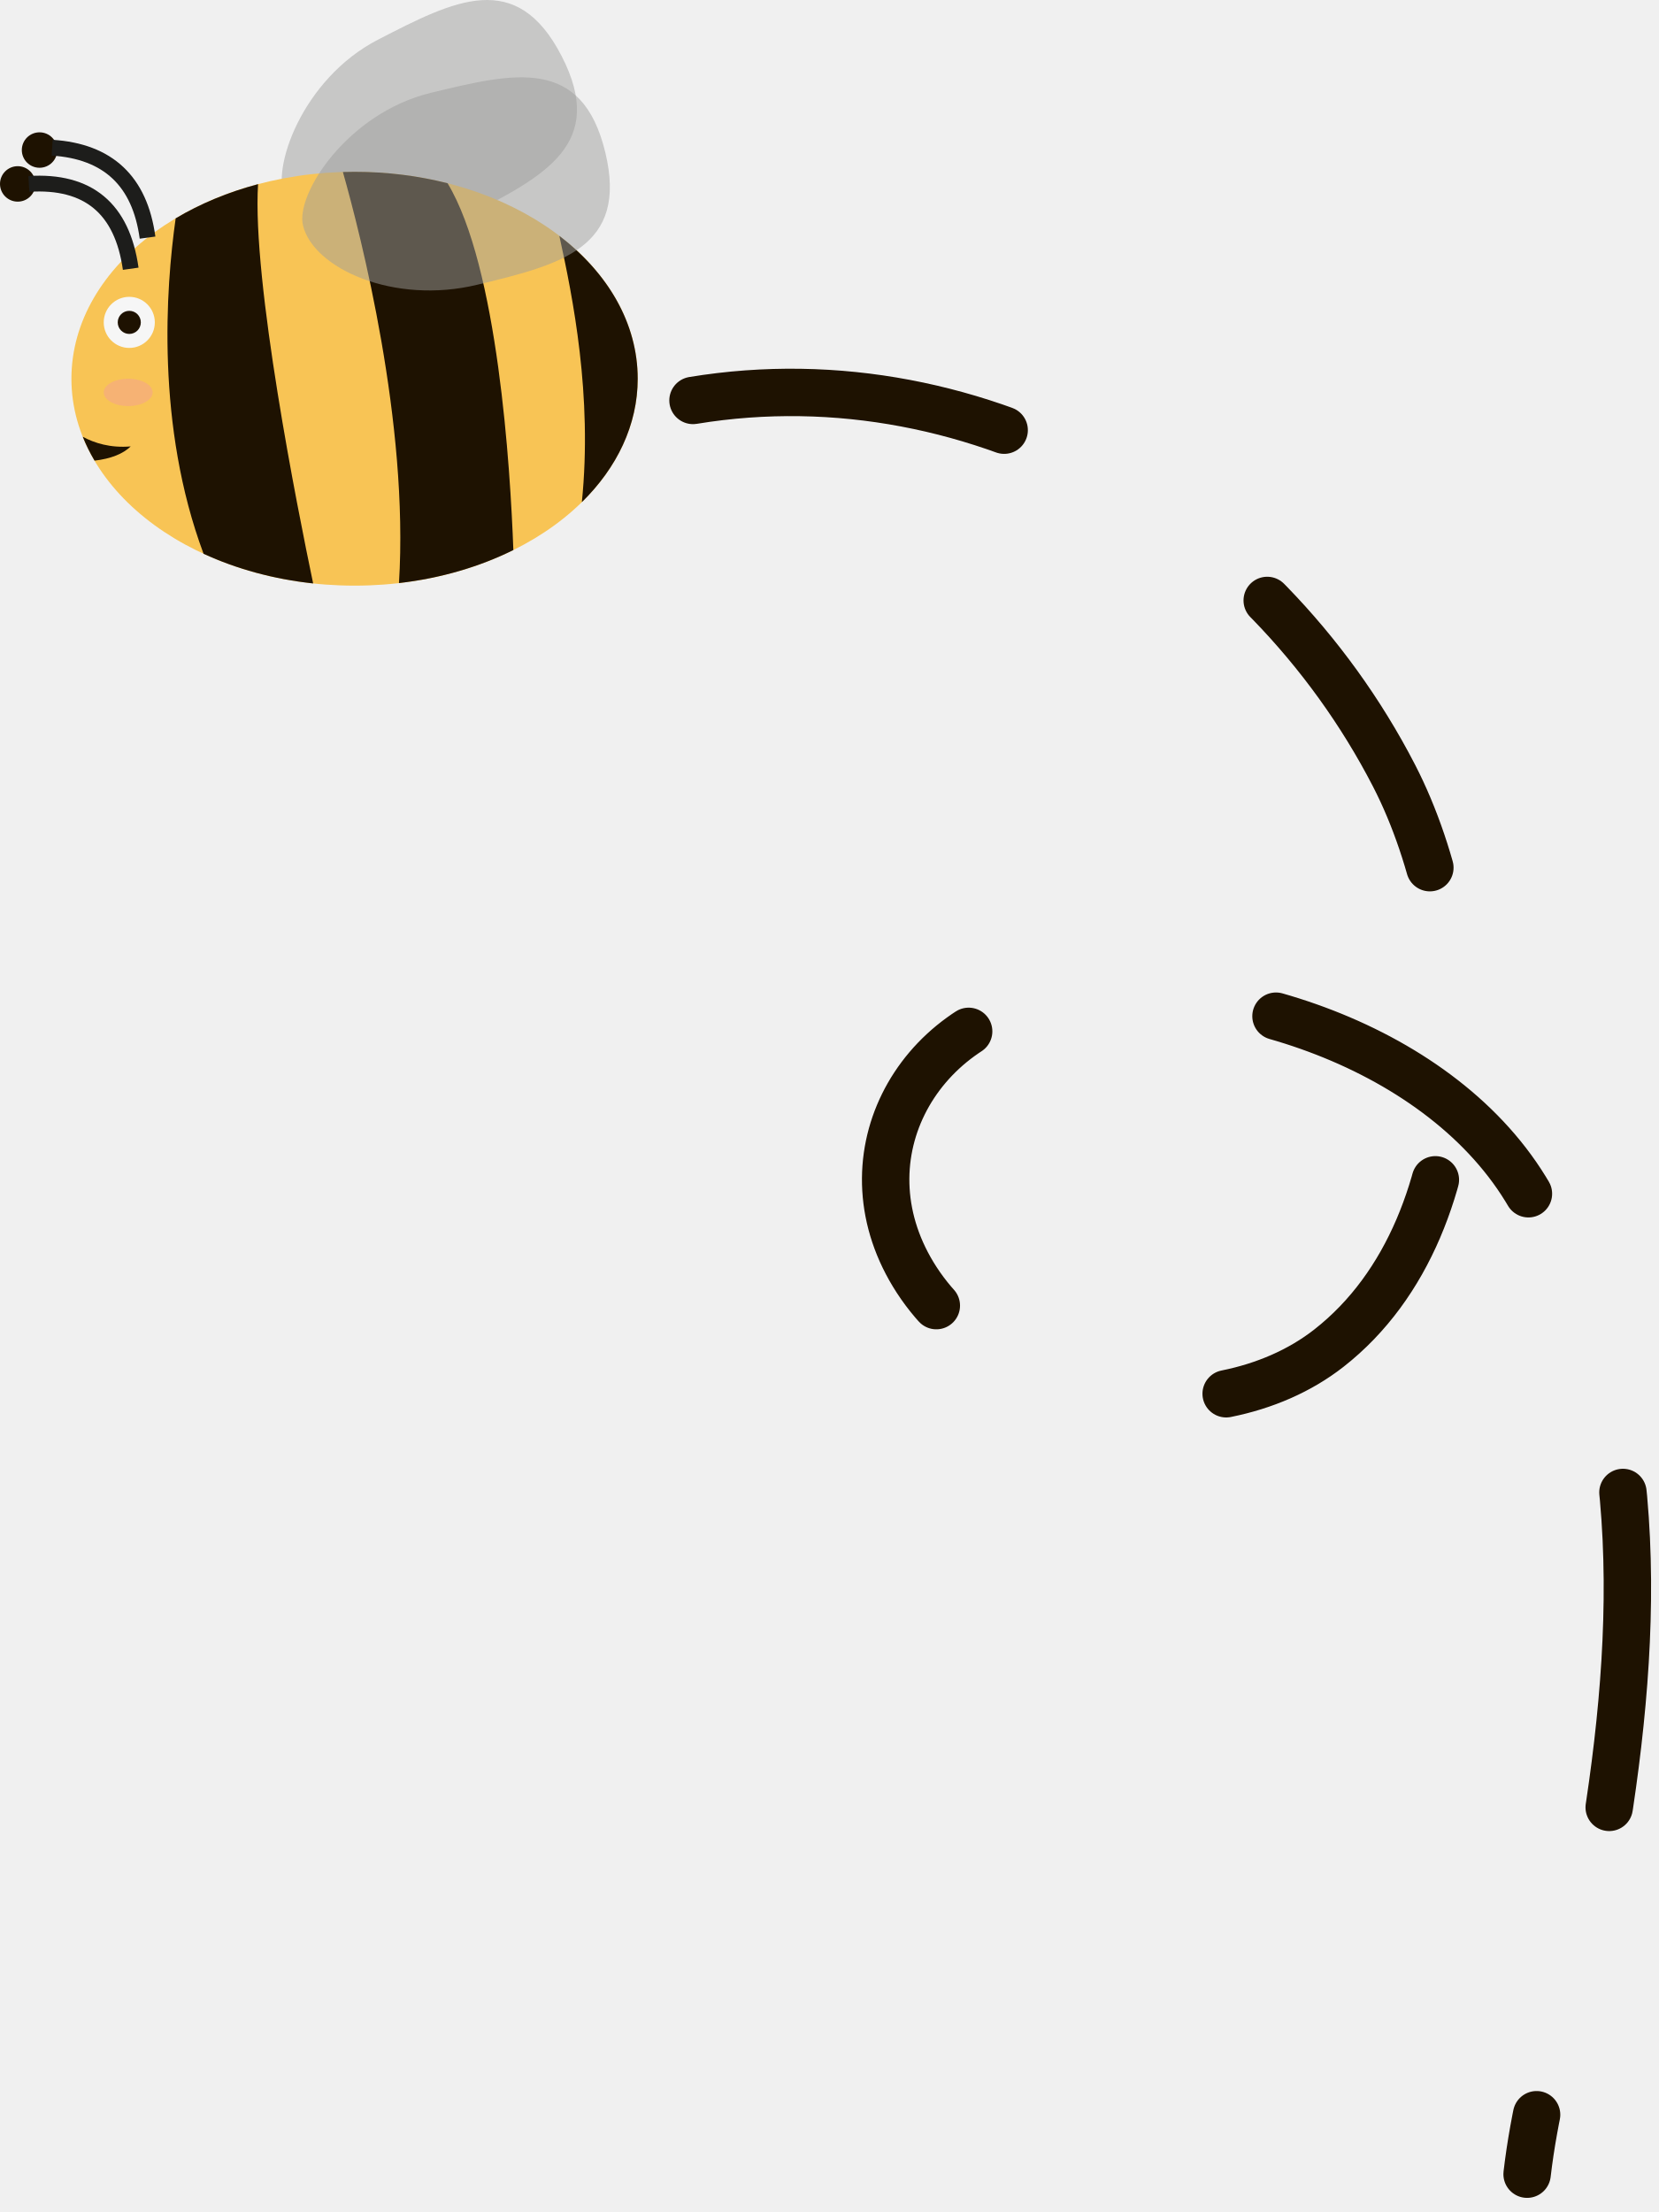
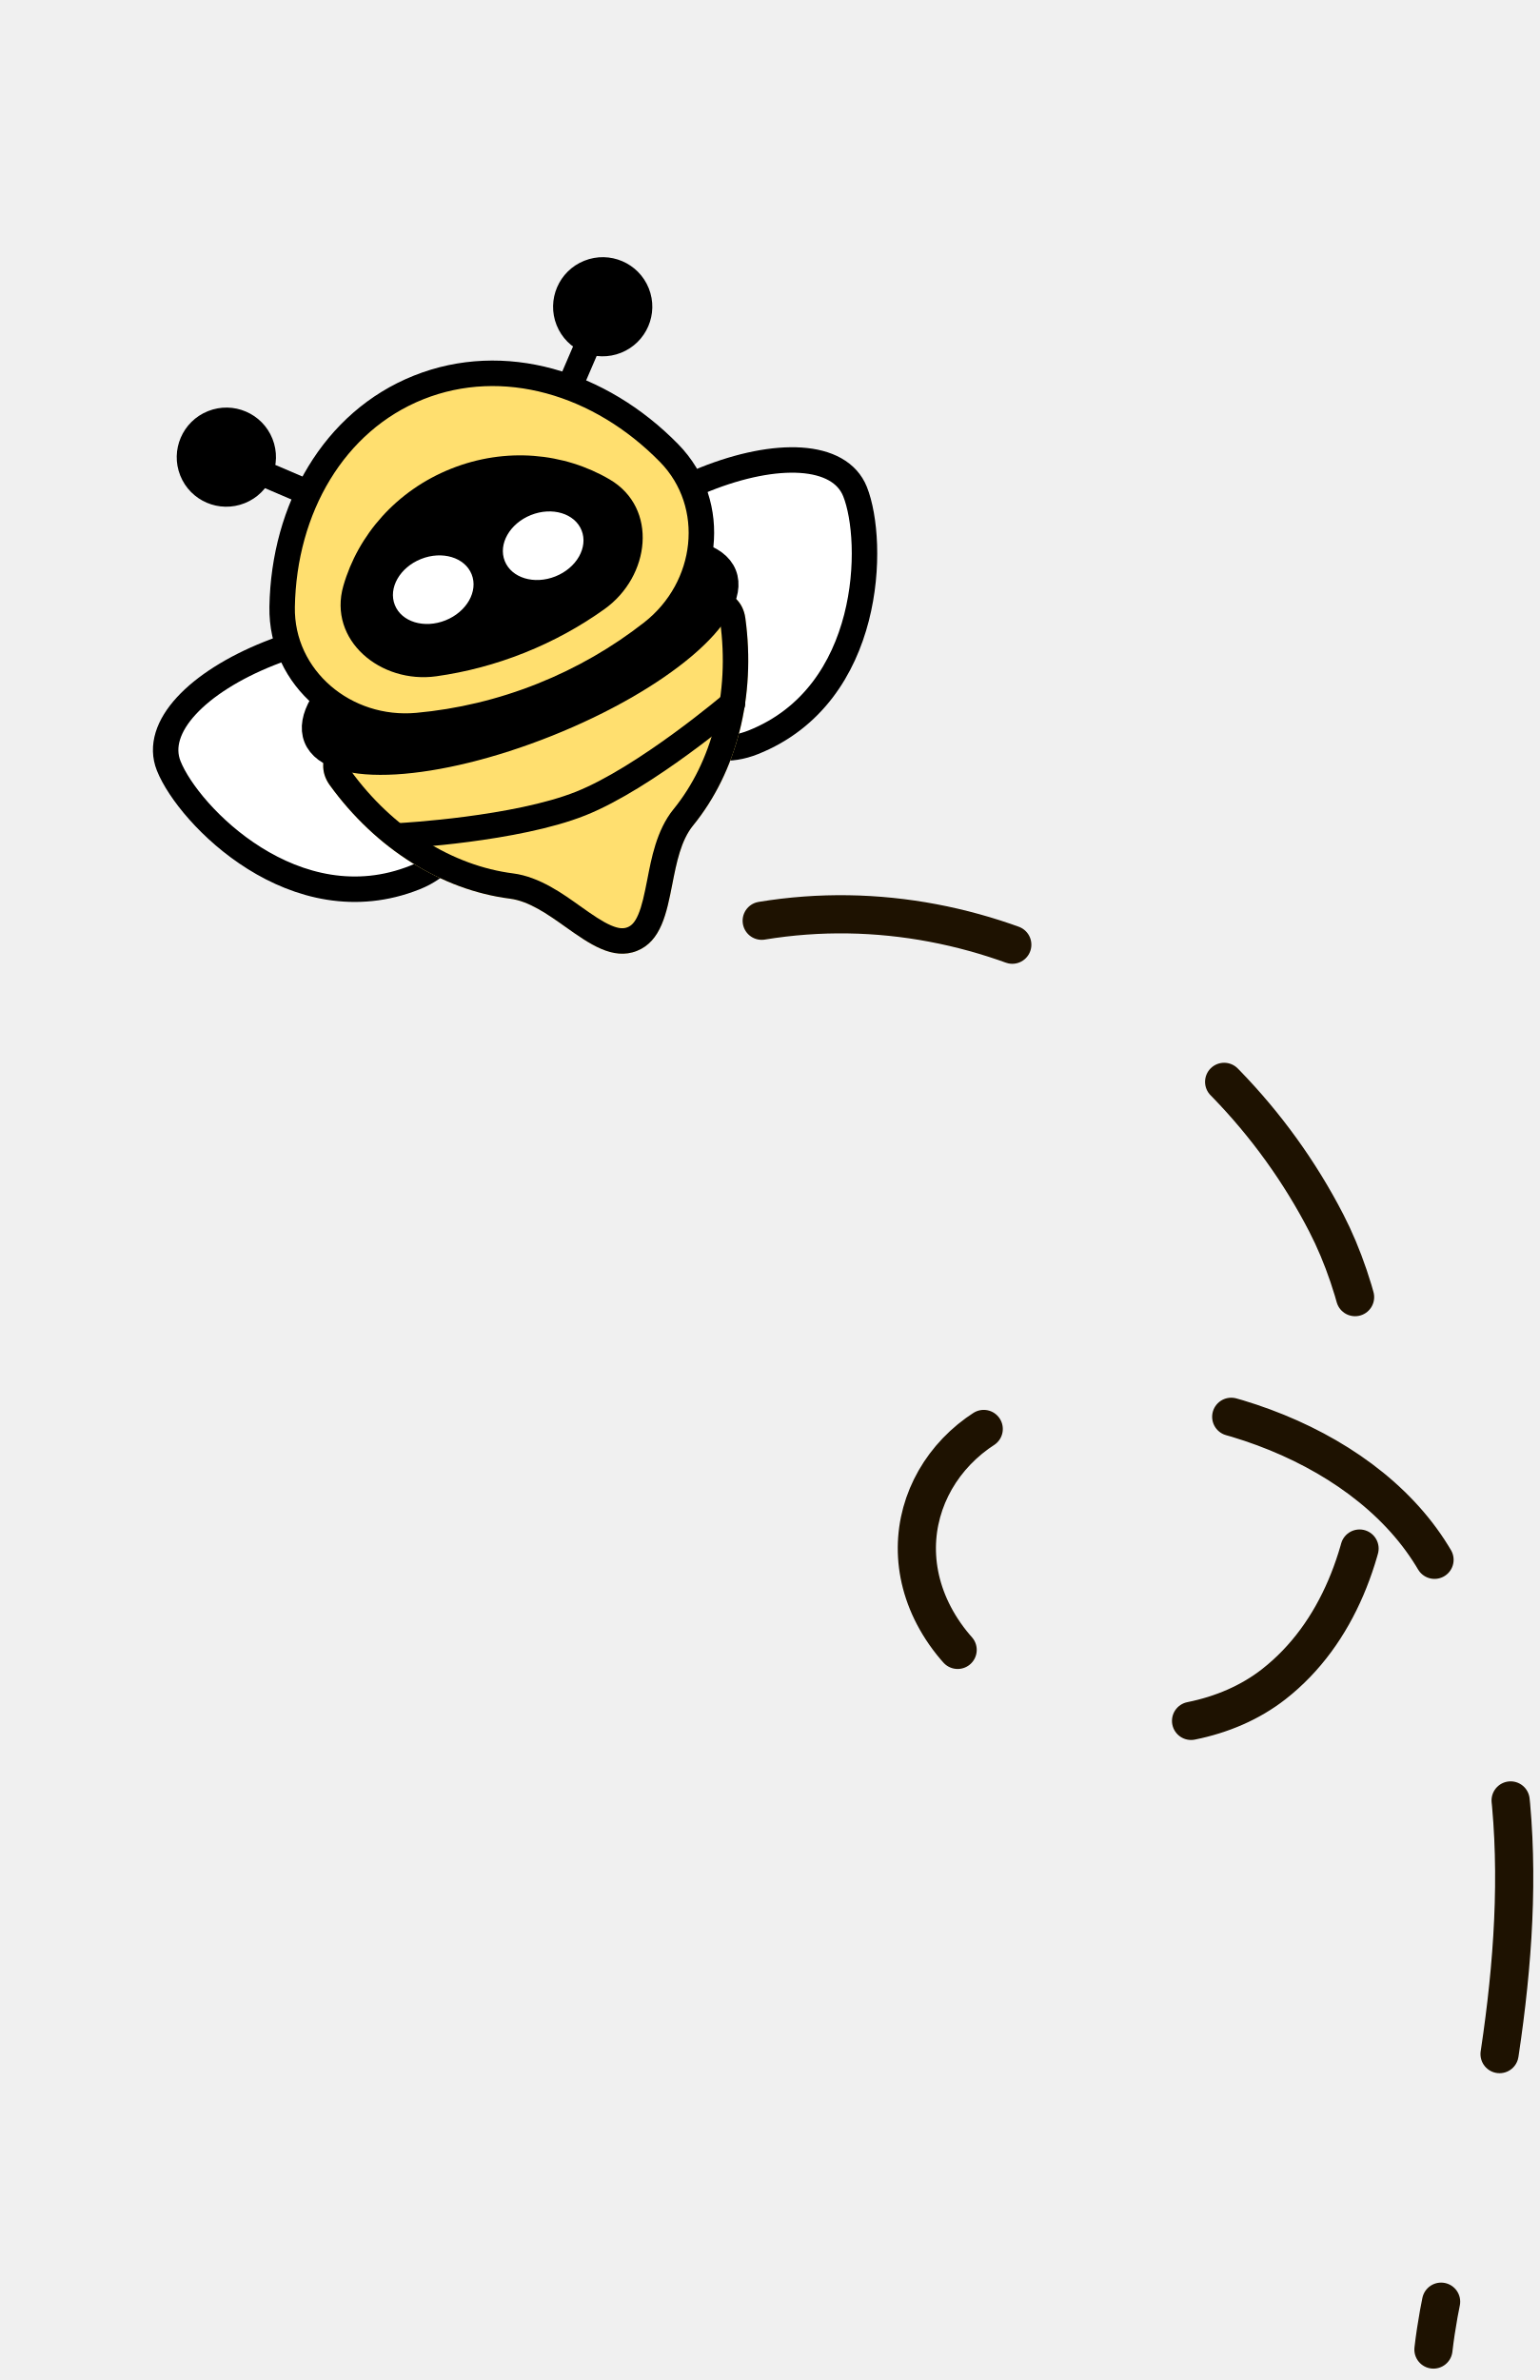
- <svg xmlns="http://www.w3.org/2000/svg" width="105" height="140" viewBox="0 0 105 140" fill="none">
-   <path opacity="0.5" d="M35.547 3.551C38.41 9.104 34.493 11.123 29.662 13.613C24.83 16.102 19.336 15.059 18.052 12.566C17.119 10.756 19.107 4.994 23.937 2.504C28.768 0.015 32.685 -2.004 35.547 3.551Z" fill="#9D9D9C" />
-   <path d="M40.361 23.97C40.361 31.203 32.339 37.066 22.442 37.066C12.544 37.066 4.521 31.203 4.521 23.97C4.521 16.738 12.544 10.874 22.442 10.874C32.339 10.874 40.361 16.738 40.361 23.97Z" fill="#F8C455" />
-   <path d="M19.82 36.926C17.299 36.655 14.95 36.002 12.884 35.049C9.867 26.961 10.49 18.247 11.118 13.82C12.663 12.898 14.423 12.161 16.333 11.655C15.953 17.796 18.833 32.215 19.819 36.925L19.82 36.926Z" fill="#1E1201" />
-   <path d="M22.442 10.874C24.504 10.874 26.484 11.129 28.328 11.598C31.514 16.878 32.3 29.627 32.491 34.813C30.36 35.869 27.903 36.599 25.251 36.904C25.885 26.778 22.834 14.884 21.702 10.886C21.947 10.879 22.194 10.874 22.442 10.874Z" fill="#1E1201" />
-   <path d="M36.826 31.782C37.51 25.039 36.254 18.803 35.401 14.927C38.474 17.278 40.361 20.463 40.361 23.972C40.361 26.898 39.047 29.602 36.826 31.783V31.782Z" fill="#1E1201" />
-   <path d="M9.799 20.404C9.799 21.297 9.075 22.021 8.182 22.021C7.289 22.021 6.565 21.297 6.565 20.404C6.565 19.511 7.289 18.787 8.182 18.787C9.075 18.787 9.799 19.511 9.799 20.404Z" fill="#F6F6F6" />
-   <path d="M8.913 20.404C8.913 20.808 8.586 21.135 8.182 21.135C7.778 21.135 7.451 20.808 7.451 20.404C7.451 20 7.778 19.673 8.182 19.673C8.586 19.673 8.913 20 8.913 20.404Z" fill="#1E1201" />
-   <path opacity="0.3" d="M9.66 24.836C9.66 25.314 8.967 25.701 8.113 25.701C7.259 25.701 6.565 25.314 6.565 24.836C6.565 24.358 7.259 23.97 8.113 23.97C8.967 23.97 9.66 24.358 9.66 24.836Z" fill="#F186BB" />
-   <path d="M2.243 11.64C2.243 12.26 1.741 12.762 1.122 12.762C0.502 12.762 0 12.26 0 11.64C0 11.021 0.502 10.518 1.122 10.518C1.741 10.518 2.243 11.021 2.243 11.64Z" fill="#1E1201" />
-   <path d="M3.624 9.497C3.624 10.116 3.122 10.618 2.503 10.618C1.883 10.618 1.381 10.116 1.381 9.497C1.381 8.877 1.883 8.375 2.503 8.375C3.122 8.375 3.624 8.877 3.624 9.497Z" fill="#1E1201" />
-   <path d="M1.826 11.64C5.584 11.403 7.733 13.193 8.273 17.009" stroke="#1D1D1B" />
-   <path d="M3.3 9.348C6.842 9.573 8.853 11.469 9.338 15.039" stroke="#1D1D1B" />
-   <path opacity="0.5" d="M38.306 9.63C39.778 15.701 35.496 16.741 30.213 18.02C24.932 19.301 19.837 16.991 19.177 14.266C18.697 12.286 21.987 7.155 27.27 5.875C32.551 4.594 36.834 3.557 38.306 9.63Z" fill="#9D9D9C" />
-   <path d="M8.273 28.253C7.778 28.732 7.016 29.032 5.984 29.155C5.694 28.666 5.445 28.162 5.238 27.644C5.971 28.038 6.991 28.366 8.273 28.253Z" fill="#1E1201" />
-   <path d="M43.861 25.344C62.088 22.343 79.908 32.95 88.234 49.098C93.496 59.304 94.232 77.399 84.109 85.325C76.7 91.126 63.143 88.903 58.017 81.007C53.161 73.53 57.823 64.724 66.427 63.32C77.027 61.592 90.849 65.97 96.546 75.238C104.082 87.496 103.858 101.789 101.673 115.53C100.478 123.032 97.522 130.114 96.652 137.606" stroke="#1E1201" stroke-width="3" stroke-linecap="round" stroke-dasharray="20 20" />
+ <svg xmlns="http://www.w3.org/2000/svg" width="121" height="187" viewBox="0 0 121 187" fill="none">
+   <path d="M59.861 72.344C78.088 69.344 95.908 79.95 104.234 96.098C109.496 106.304 110.232 124.399 100.109 132.325C92.7 138.126 79.143 135.903 74.017 128.007C69.161 120.53 73.823 111.724 82.427 110.32C93.027 108.592 106.849 112.97 112.546 122.238C120.082 134.496 119.858 148.789 117.673 162.53C116.478 170.032 113.521 177.114 112.652 184.606" stroke="#1E1201" stroke-width="3" stroke-linecap="round" stroke-dasharray="20 20" />
+   <path d="M59.205 58.32C68.604 54.565 68.76 42.539 67.197 38.627C65.978 35.579 60.996 35.426 55.417 37.656C49.873 39.871 45.844 42.851 46.373 44.337C47.916 48.199 51.586 61.364 59.205 58.32Z" fill="white" stroke="black" stroke-width="2" />
+   <path d="M32.621 68.941C23.223 72.696 14.823 64.088 13.26 60.177C12.042 57.128 15.548 53.585 21.127 51.355C26.671 49.14 31.644 48.524 32.285 49.965C33.828 53.828 40.241 65.896 32.621 68.941Z" fill="white" stroke="black" stroke-width="2" />
+   <mask id="path-4-inside-1_5963_31834" fill="white">
+     <path fill-rule="evenodd" clip-rule="evenodd" d="M58.574 48.554C58.222 46.005 54.983 45.575 53.193 47.423C50.145 50.571 46.398 53.142 42.064 54.873C37.779 56.585 33.344 57.308 29.014 57.15C26.445 57.056 24.407 59.604 25.913 61.687C29.542 66.702 34.727 69.926 40.066 70.608C41.582 70.802 43.024 71.824 44.438 72.826C46.326 74.165 48.165 75.469 50.06 74.711C51.956 73.954 52.39 71.743 52.836 69.471C53.17 67.77 53.51 66.036 54.475 64.851C57.889 60.66 59.424 54.716 58.574 48.554Z" />
+   </mask>
+   <path fill-rule="evenodd" clip-rule="evenodd" d="M58.574 48.554C58.222 46.005 54.983 45.575 53.193 47.423C50.145 50.571 46.398 53.142 42.064 54.873C37.779 56.585 33.344 57.308 29.014 57.15C26.445 57.056 24.407 59.604 25.913 61.687C29.542 66.702 34.727 69.926 40.066 70.608C41.582 70.802 43.024 71.824 44.438 72.826C46.326 74.165 48.165 75.469 50.06 74.711C51.956 73.954 52.39 71.743 52.836 69.471C53.17 67.77 53.51 66.036 54.475 64.851C57.889 60.66 59.424 54.716 58.574 48.554Z" fill="#FFDF6F" />
+   <path d="M40.066 70.608L40.32 68.624L40.066 70.608ZM44.438 72.826L45.594 71.195L44.438 72.826ZM52.836 69.471L54.799 69.856L52.836 69.471ZM54.475 64.851L52.925 63.588L52.925 63.588L54.475 64.851ZM51.757 46.032C48.901 48.981 45.389 51.391 41.322 53.016L42.806 56.731C47.407 54.892 51.389 52.161 54.63 48.815L51.757 46.032ZM41.322 53.016C37.301 54.623 33.144 55.299 29.087 55.151L28.941 59.148C33.545 59.316 38.257 58.548 42.806 56.731L41.322 53.016ZM24.293 62.859C28.201 68.261 33.856 71.831 39.813 72.592L40.32 68.624C35.599 68.021 30.882 65.142 27.534 60.515L24.293 62.859ZM39.813 72.592C40.733 72.709 41.746 73.369 43.281 74.458L45.594 71.195C44.302 70.278 42.431 68.894 40.32 68.624L39.813 72.592ZM43.281 74.458C44.179 75.095 45.293 75.895 46.46 76.394C47.691 76.92 49.2 77.209 50.803 76.569L49.318 72.854C49.025 72.971 48.667 72.987 48.032 72.716C47.335 72.418 46.585 71.897 45.594 71.195L43.281 74.458ZM50.803 76.569C52.405 75.928 53.3 74.679 53.829 73.45C54.331 72.284 54.587 70.937 54.799 69.856L50.874 69.085C50.64 70.276 50.455 71.171 50.155 71.868C49.882 72.502 49.612 72.737 49.318 72.854L50.803 76.569ZM54.799 69.856C55.161 68.009 55.44 66.833 56.026 66.114L52.925 63.588C51.581 65.238 51.179 67.531 50.874 69.085L54.799 69.856ZM56.026 66.114C59.835 61.437 61.471 54.918 60.555 48.281L56.592 48.827C57.377 54.515 55.943 59.882 52.925 63.588L56.026 66.114ZM29.087 55.151C27.133 55.079 25.348 56.005 24.316 57.428C23.238 58.916 22.966 61.025 24.293 62.859L27.534 60.515C27.408 60.341 27.397 60.227 27.4 60.159C27.403 60.074 27.436 59.94 27.554 59.776C27.807 59.428 28.325 59.126 28.941 59.148L29.087 55.151ZM54.63 48.815C55.059 48.372 55.643 48.231 56.066 48.308C56.265 48.344 56.382 48.418 56.443 48.477C56.492 48.525 56.563 48.615 56.592 48.827L60.555 48.281C60.245 46.035 58.588 44.7 56.779 44.372C55.048 44.059 53.117 44.627 51.757 46.032L54.63 48.815Z" fill="black" mask="url(#path-4-inside-1_5963_31834)" />
+   <ellipse cx="40.878" cy="51.555" rx="17.248" ry="5.738" transform="rotate(-21.7788 40.8781 51.5549)" fill="black" stroke="black" stroke-width="2" />
+   <path d="M31.598 65.656C31.598 65.656 40.562 65.164 45.645 63.133C50.728 61.102 57.564 55.281 57.564 55.281" stroke="black" stroke-width="2" stroke-linecap="round" />
+   <g clip-path="url(#clip0_5963_31834)">
+     <ellipse rx="3.9" ry="3.893" transform="matrix(-0.928623 0.371024 0.371024 0.928623 17.7885 35.9192)" fill="black" />
+     <path d="M16.968 35.618L26.424 39.665" stroke="black" stroke-width="2" />
+     <ellipse cx="47.365" cy="24.102" rx="3.9" ry="3.893" transform="rotate(-21.7788 47.3648 24.1021)" fill="black" />
+     <path d="M47.812 23.295L43.748 32.743" stroke="black" stroke-width="2" />
+     <path fill-rule="evenodd" clip-rule="evenodd" d="M32.802 57.006C27.176 57.519 22.075 53.332 22.173 47.683C22.308 39.948 26.244 33.1 32.891 30.444C39.556 27.781 47.15 30.052 52.582 35.598C56.54 39.639 55.703 46.196 51.25 49.685C48.689 51.691 45.802 53.371 42.628 54.64C39.4 55.929 36.095 56.705 32.802 57.006Z" fill="#FFDF6F" />
+     <path d="M51.25 49.685L50.633 48.898L51.25 49.685ZM32.802 57.006L32.893 58.002L32.802 57.006ZM23.173 47.701C23.303 40.272 27.071 33.846 33.262 31.373L32.52 29.516C25.418 32.353 21.314 39.623 21.173 47.666L23.173 47.701ZM33.262 31.373C39.47 28.893 46.651 30.971 51.867 36.297L53.296 34.898C47.65 29.132 39.642 26.67 32.52 29.516L33.262 31.373ZM50.633 48.898C48.146 50.846 45.342 52.478 42.257 53.711L42.999 55.569C46.263 54.264 49.231 52.536 51.867 50.472L50.633 48.898ZM42.257 53.711C39.12 54.965 35.909 55.718 32.712 56.01L32.893 58.002C36.281 57.692 39.681 56.894 42.999 55.569L42.257 53.711ZM51.867 36.297C55.355 39.859 54.68 45.728 50.633 48.898L51.867 50.472C56.727 46.665 57.725 39.42 53.296 34.898L51.867 36.297ZM21.173 47.666C21.063 53.986 26.753 58.562 32.893 58.002L32.712 56.01C27.599 56.477 23.086 52.678 23.173 47.701L21.173 47.666Z" fill="black" />
+     <path fill-rule="evenodd" clip-rule="evenodd" d="M34.301 53.134C29.911 53.752 25.76 50.296 26.983 46.035C28.128 42.045 31.146 38.547 35.442 36.831C39.738 35.114 44.336 35.569 47.915 37.671C51.738 39.916 51.111 45.282 47.504 47.859C45.596 49.223 43.495 50.381 41.219 51.29C38.944 52.199 36.623 52.808 34.301 53.134Z" fill="black" />
+     <ellipse cx="42.688" cy="42.878" rx="3.25" ry="2.595" transform="rotate(-21.7788 42.6879 42.8784)" fill="white" />
+     <ellipse cx="34.048" cy="46.332" rx="3.25" ry="2.595" transform="rotate(-21.7788 34.0483 46.3318)" fill="white" />
+   </g>
+   <defs>
+     <clipPath id="clip0_5963_31834">
+       <rect width="52" height="51.903" fill="white" transform="translate(0.193359 19.4075) rotate(-21.7788)" />
+     </clipPath>
+   </defs>
</svg>
